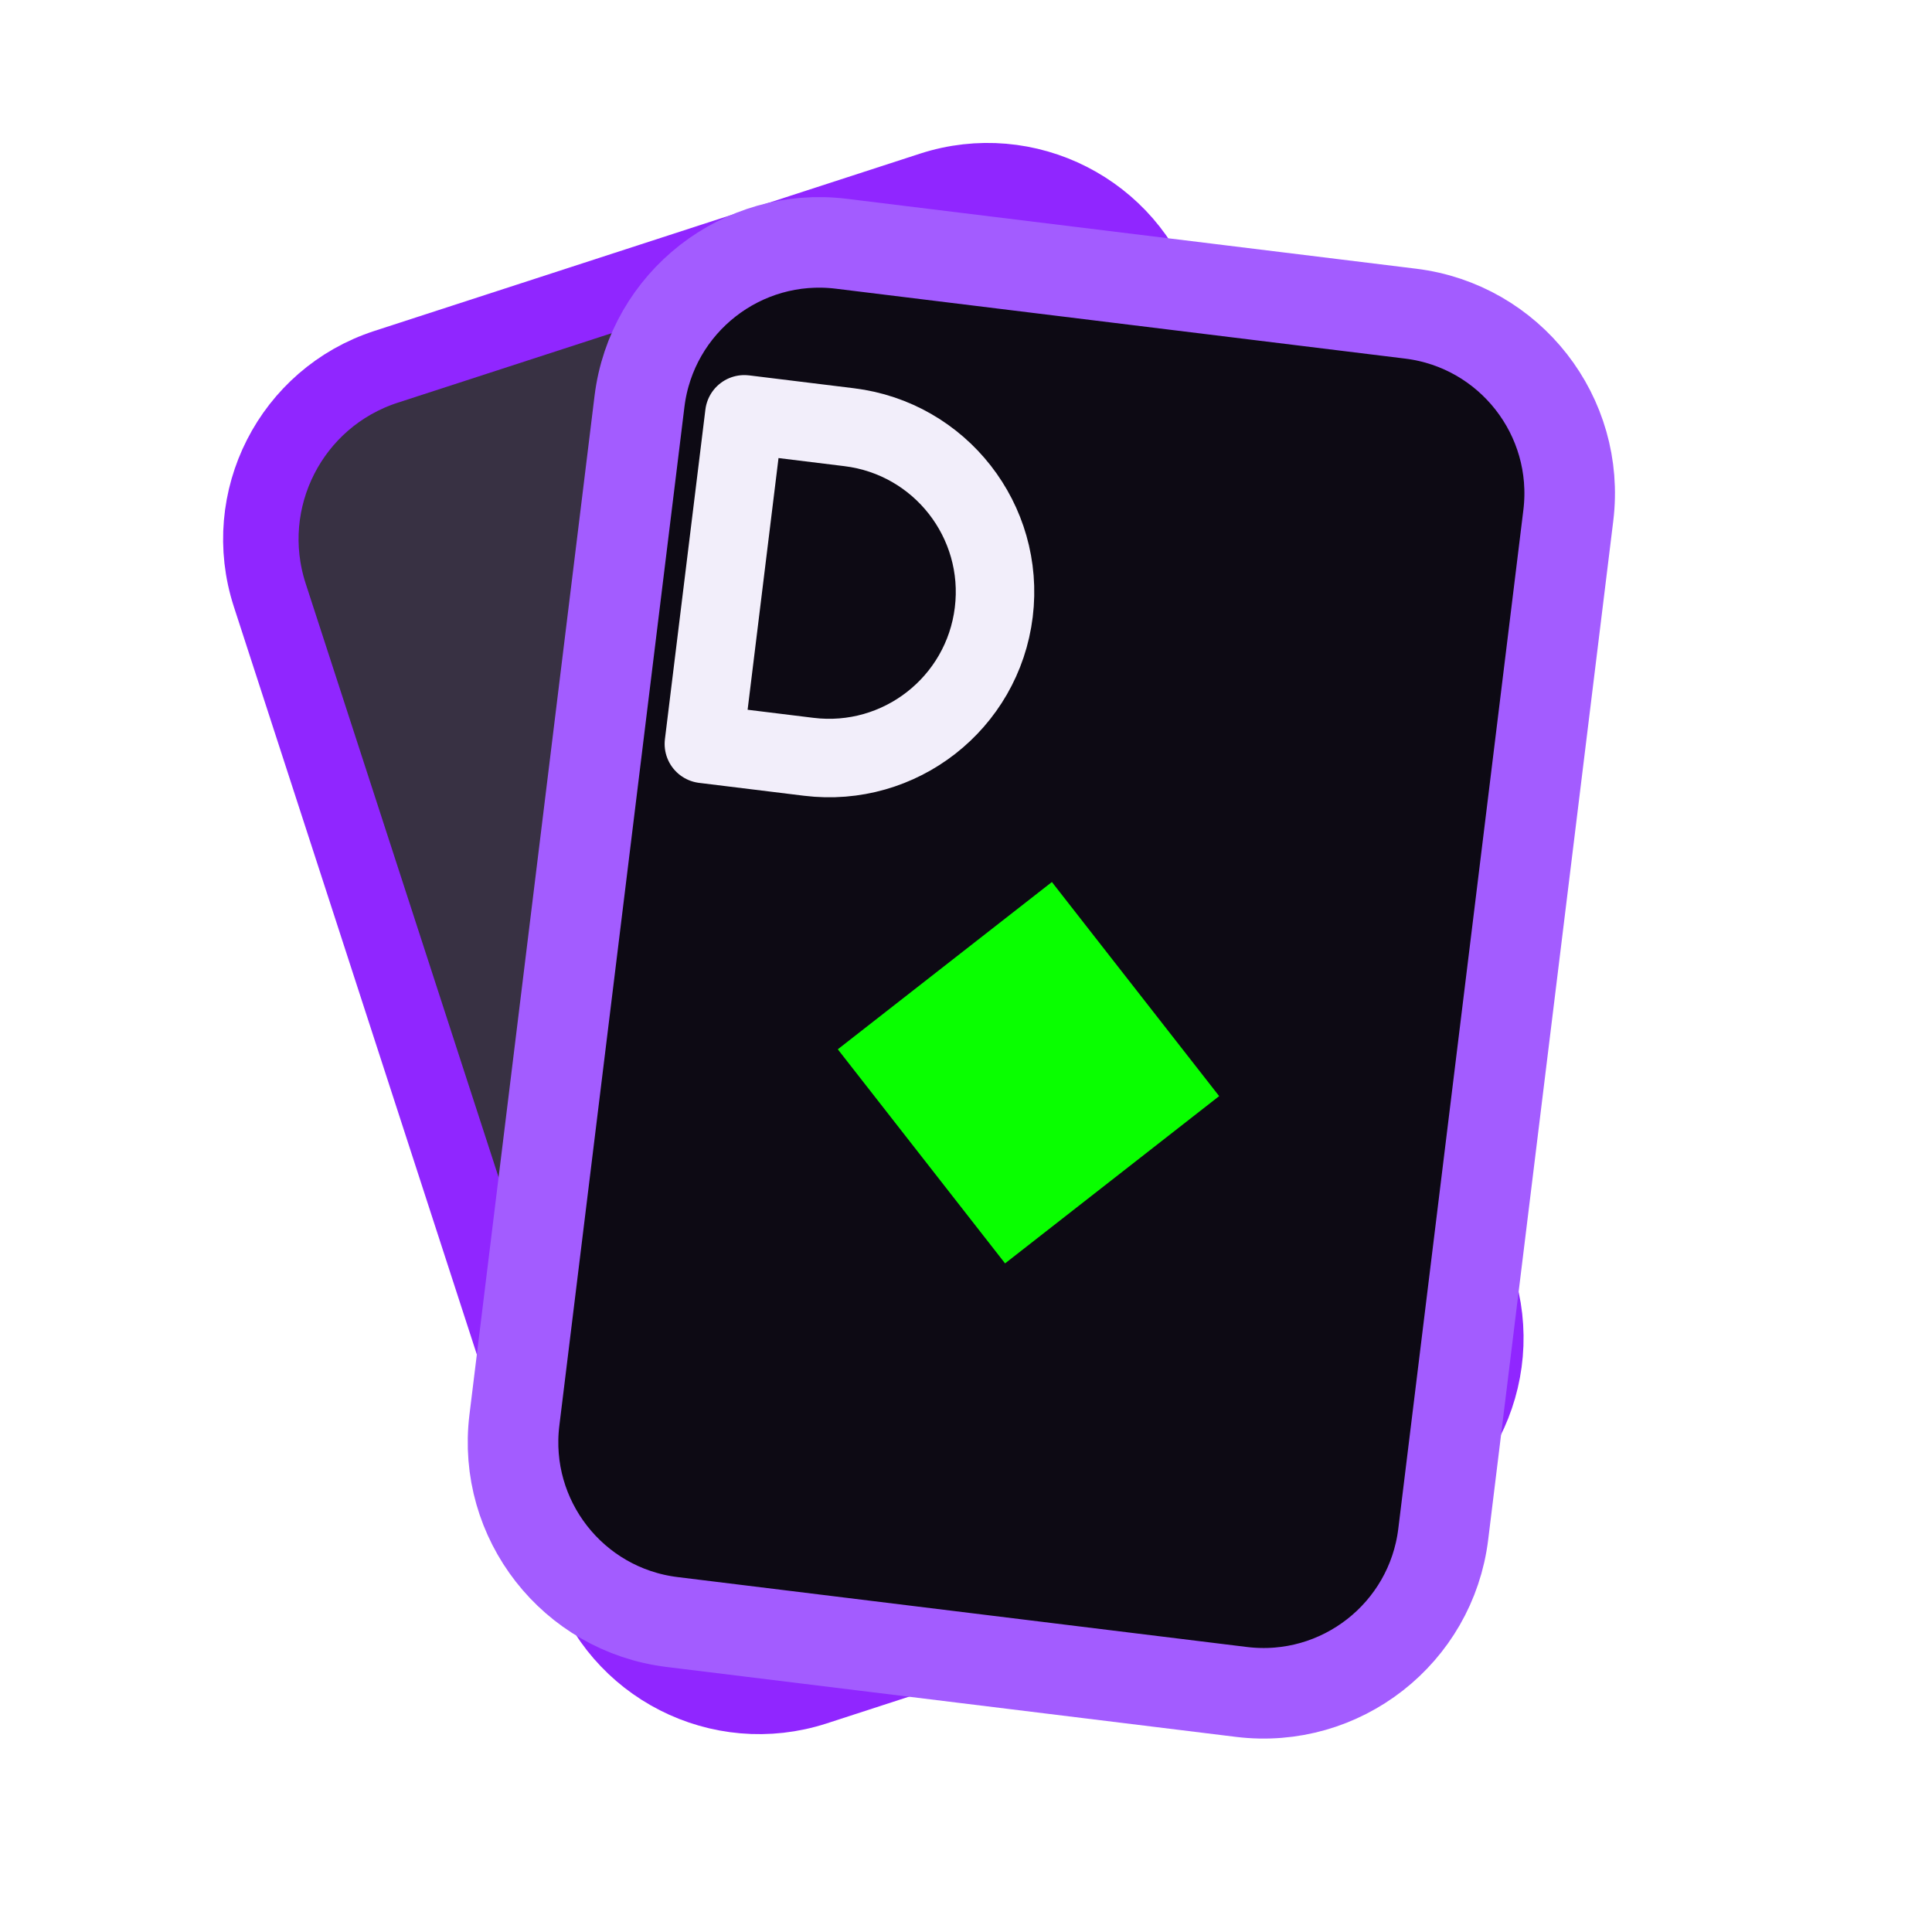
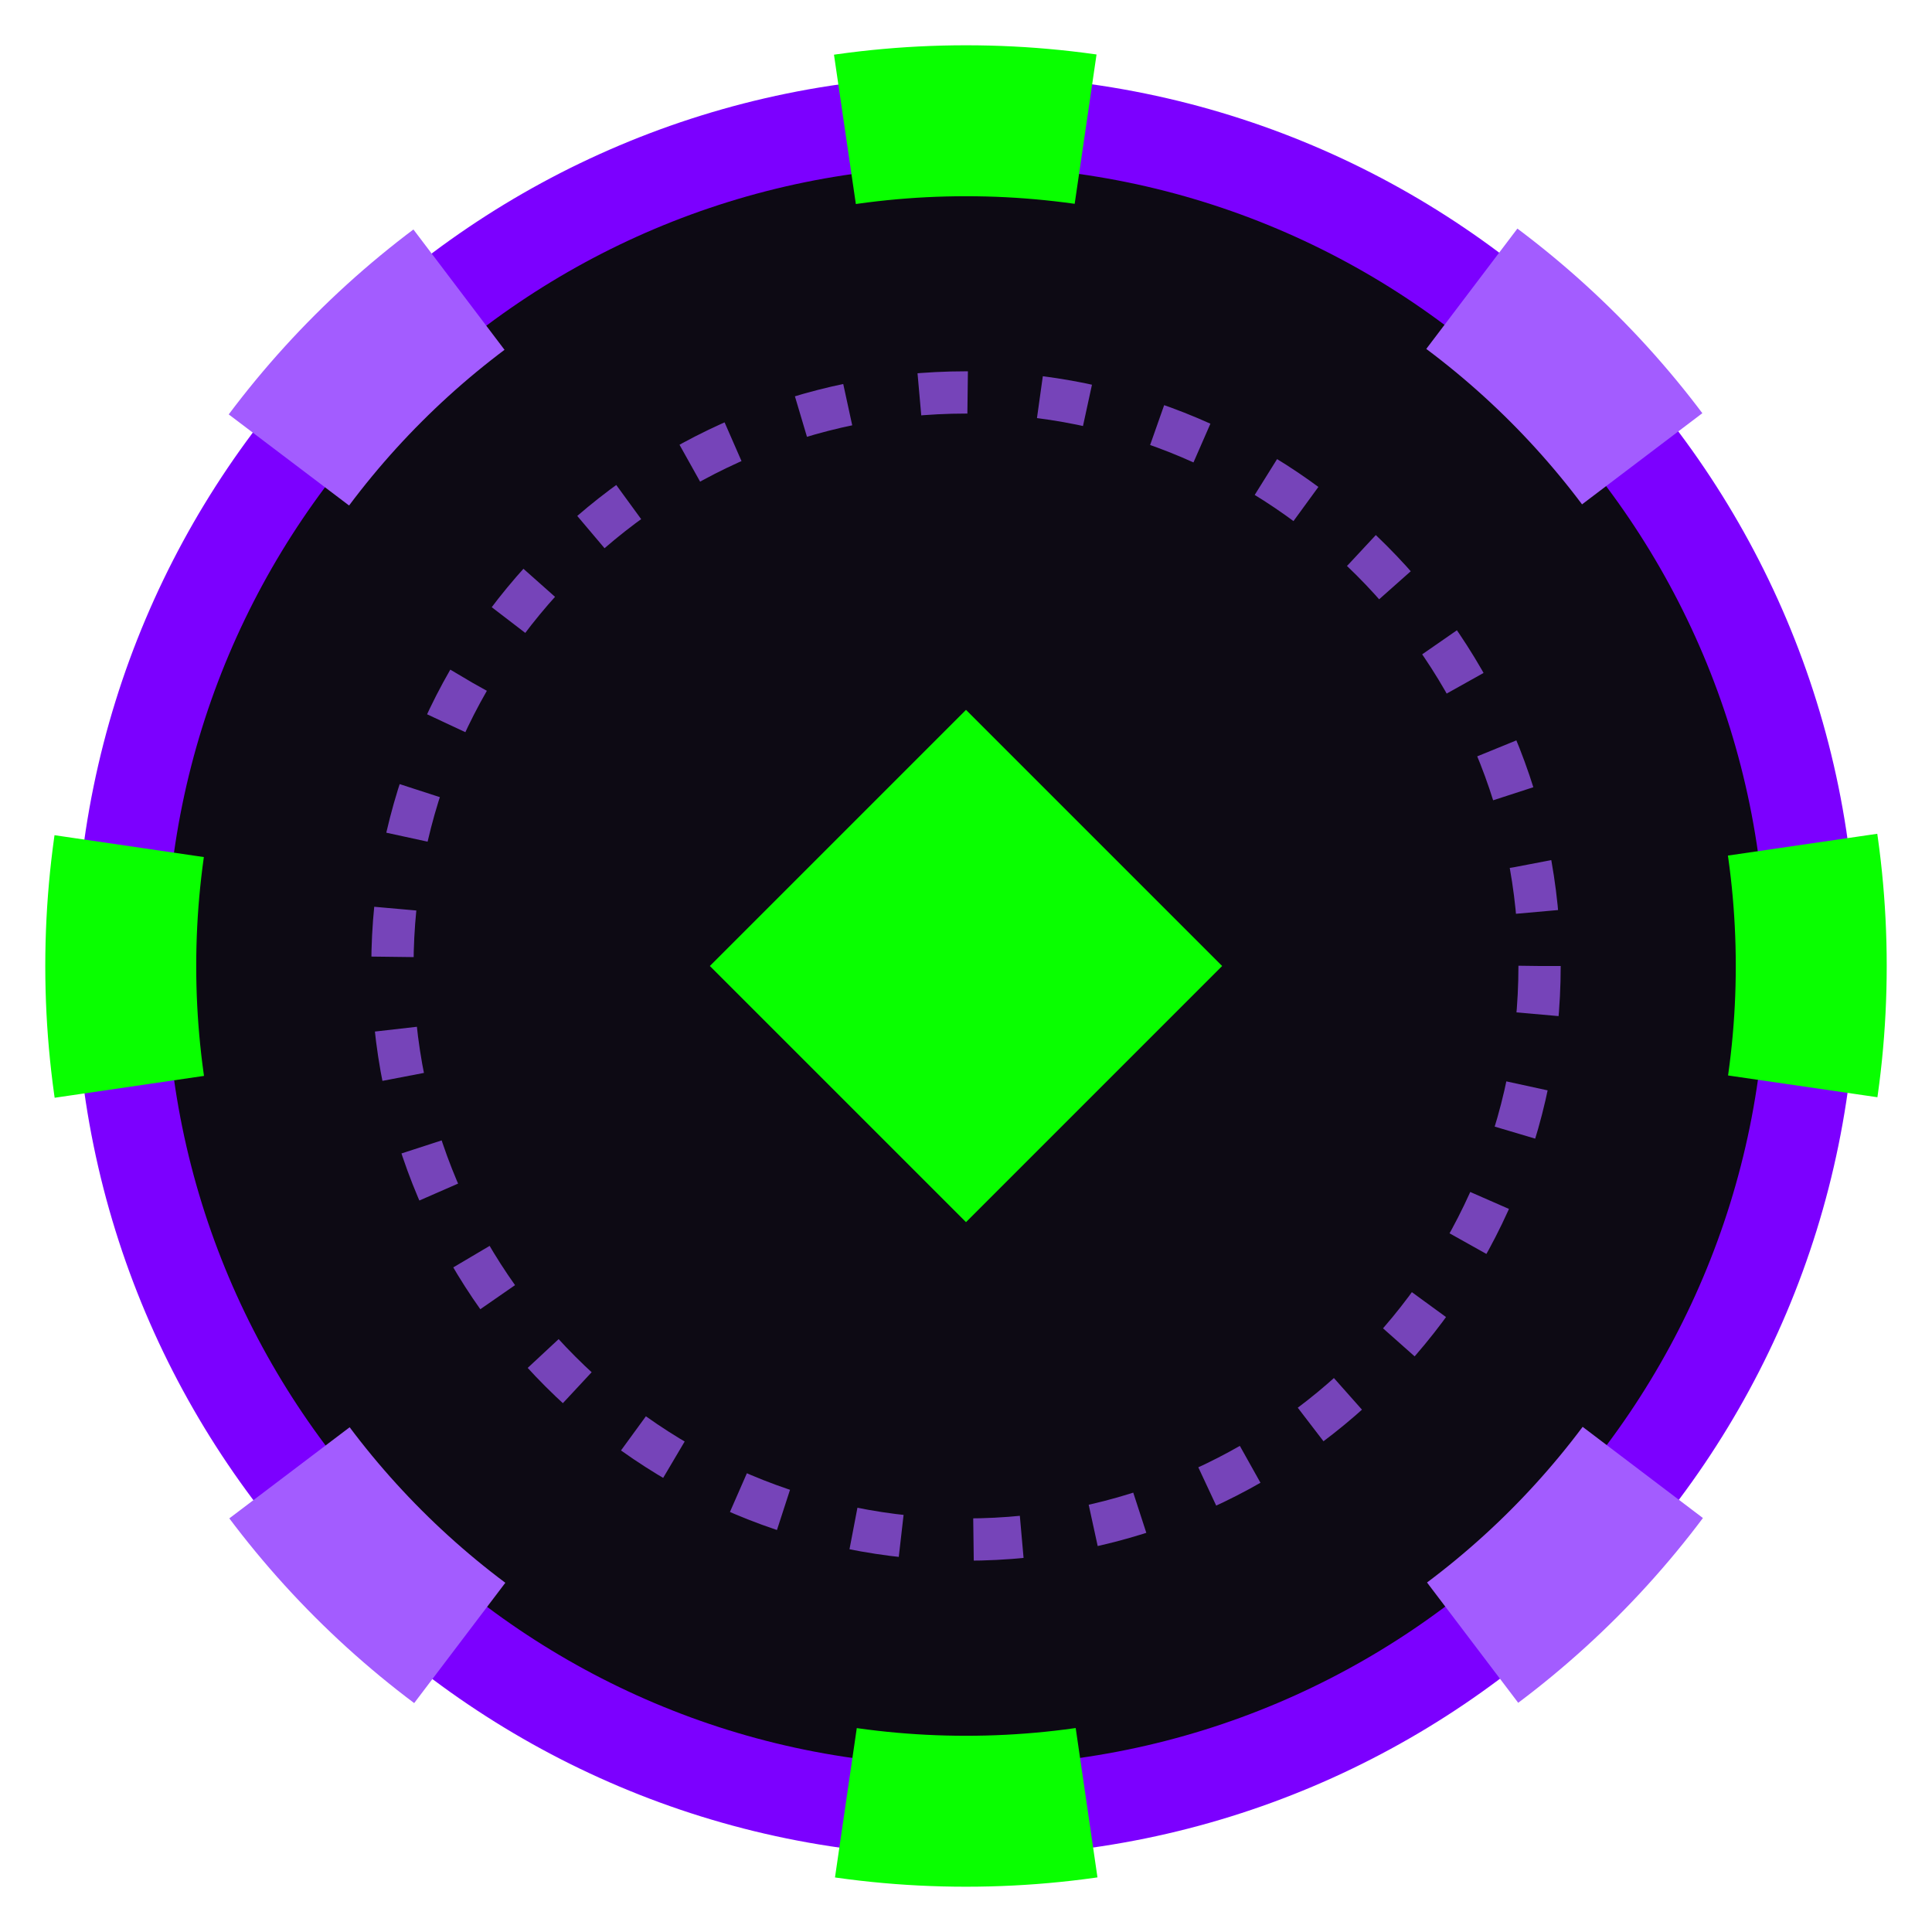
<svg xmlns="http://www.w3.org/2000/svg" viewBox="0 0 64 64">
-   <g transform="rotate(-18 30 36)">
-     <rect x="15" y="8" width="31" height="46" rx="6" fill="#150d22" stroke="#7c00ff" stroke-width="2.5" opacity="0.85" />
-   </g>
-   <g transform="rotate(7 34 32)">
-     <rect x="19" y="9" width="31" height="46" rx="6" fill="#0d0a14" stroke="#a35cff" stroke-width="3" />
-     <path d="M22.5 15 h3.5 a5.5 5.5 0 0 1 0 11 h-3.5 Z" stroke="#f2eefa" stroke-width="2.6" fill="none" stroke-linejoin="round" />
-     <rect x="30" y="31" width="9" height="9" transform="rotate(45 34.5 35.5)" fill="#09ff00" />
-   </g>
+   <circle cx="32" cy="32" r="28" fill="#0d0a14" stroke="#7c00ff" stroke-width="3" />
+   <circle cx="32" cy="32" r="28" fill="none" stroke="#09ff00" stroke-width="5" stroke-dasharray="8 35.98" stroke-dashoffset="4" />
+   <circle cx="32" cy="32" r="28" fill="none" stroke="#a35cff" stroke-width="5" stroke-dasharray="8 35.98" stroke-dashoffset="25.99" />
+   <circle cx="32" cy="32" r="19" fill="none" stroke="#a35cff" stroke-width="1.4" stroke-dasharray="1.6 2.4" opacity="0.7" />
+   <rect x="26" y="26" width="12" height="12" transform="rotate(45 32 32)" fill="#09ff00" />
</svg>
